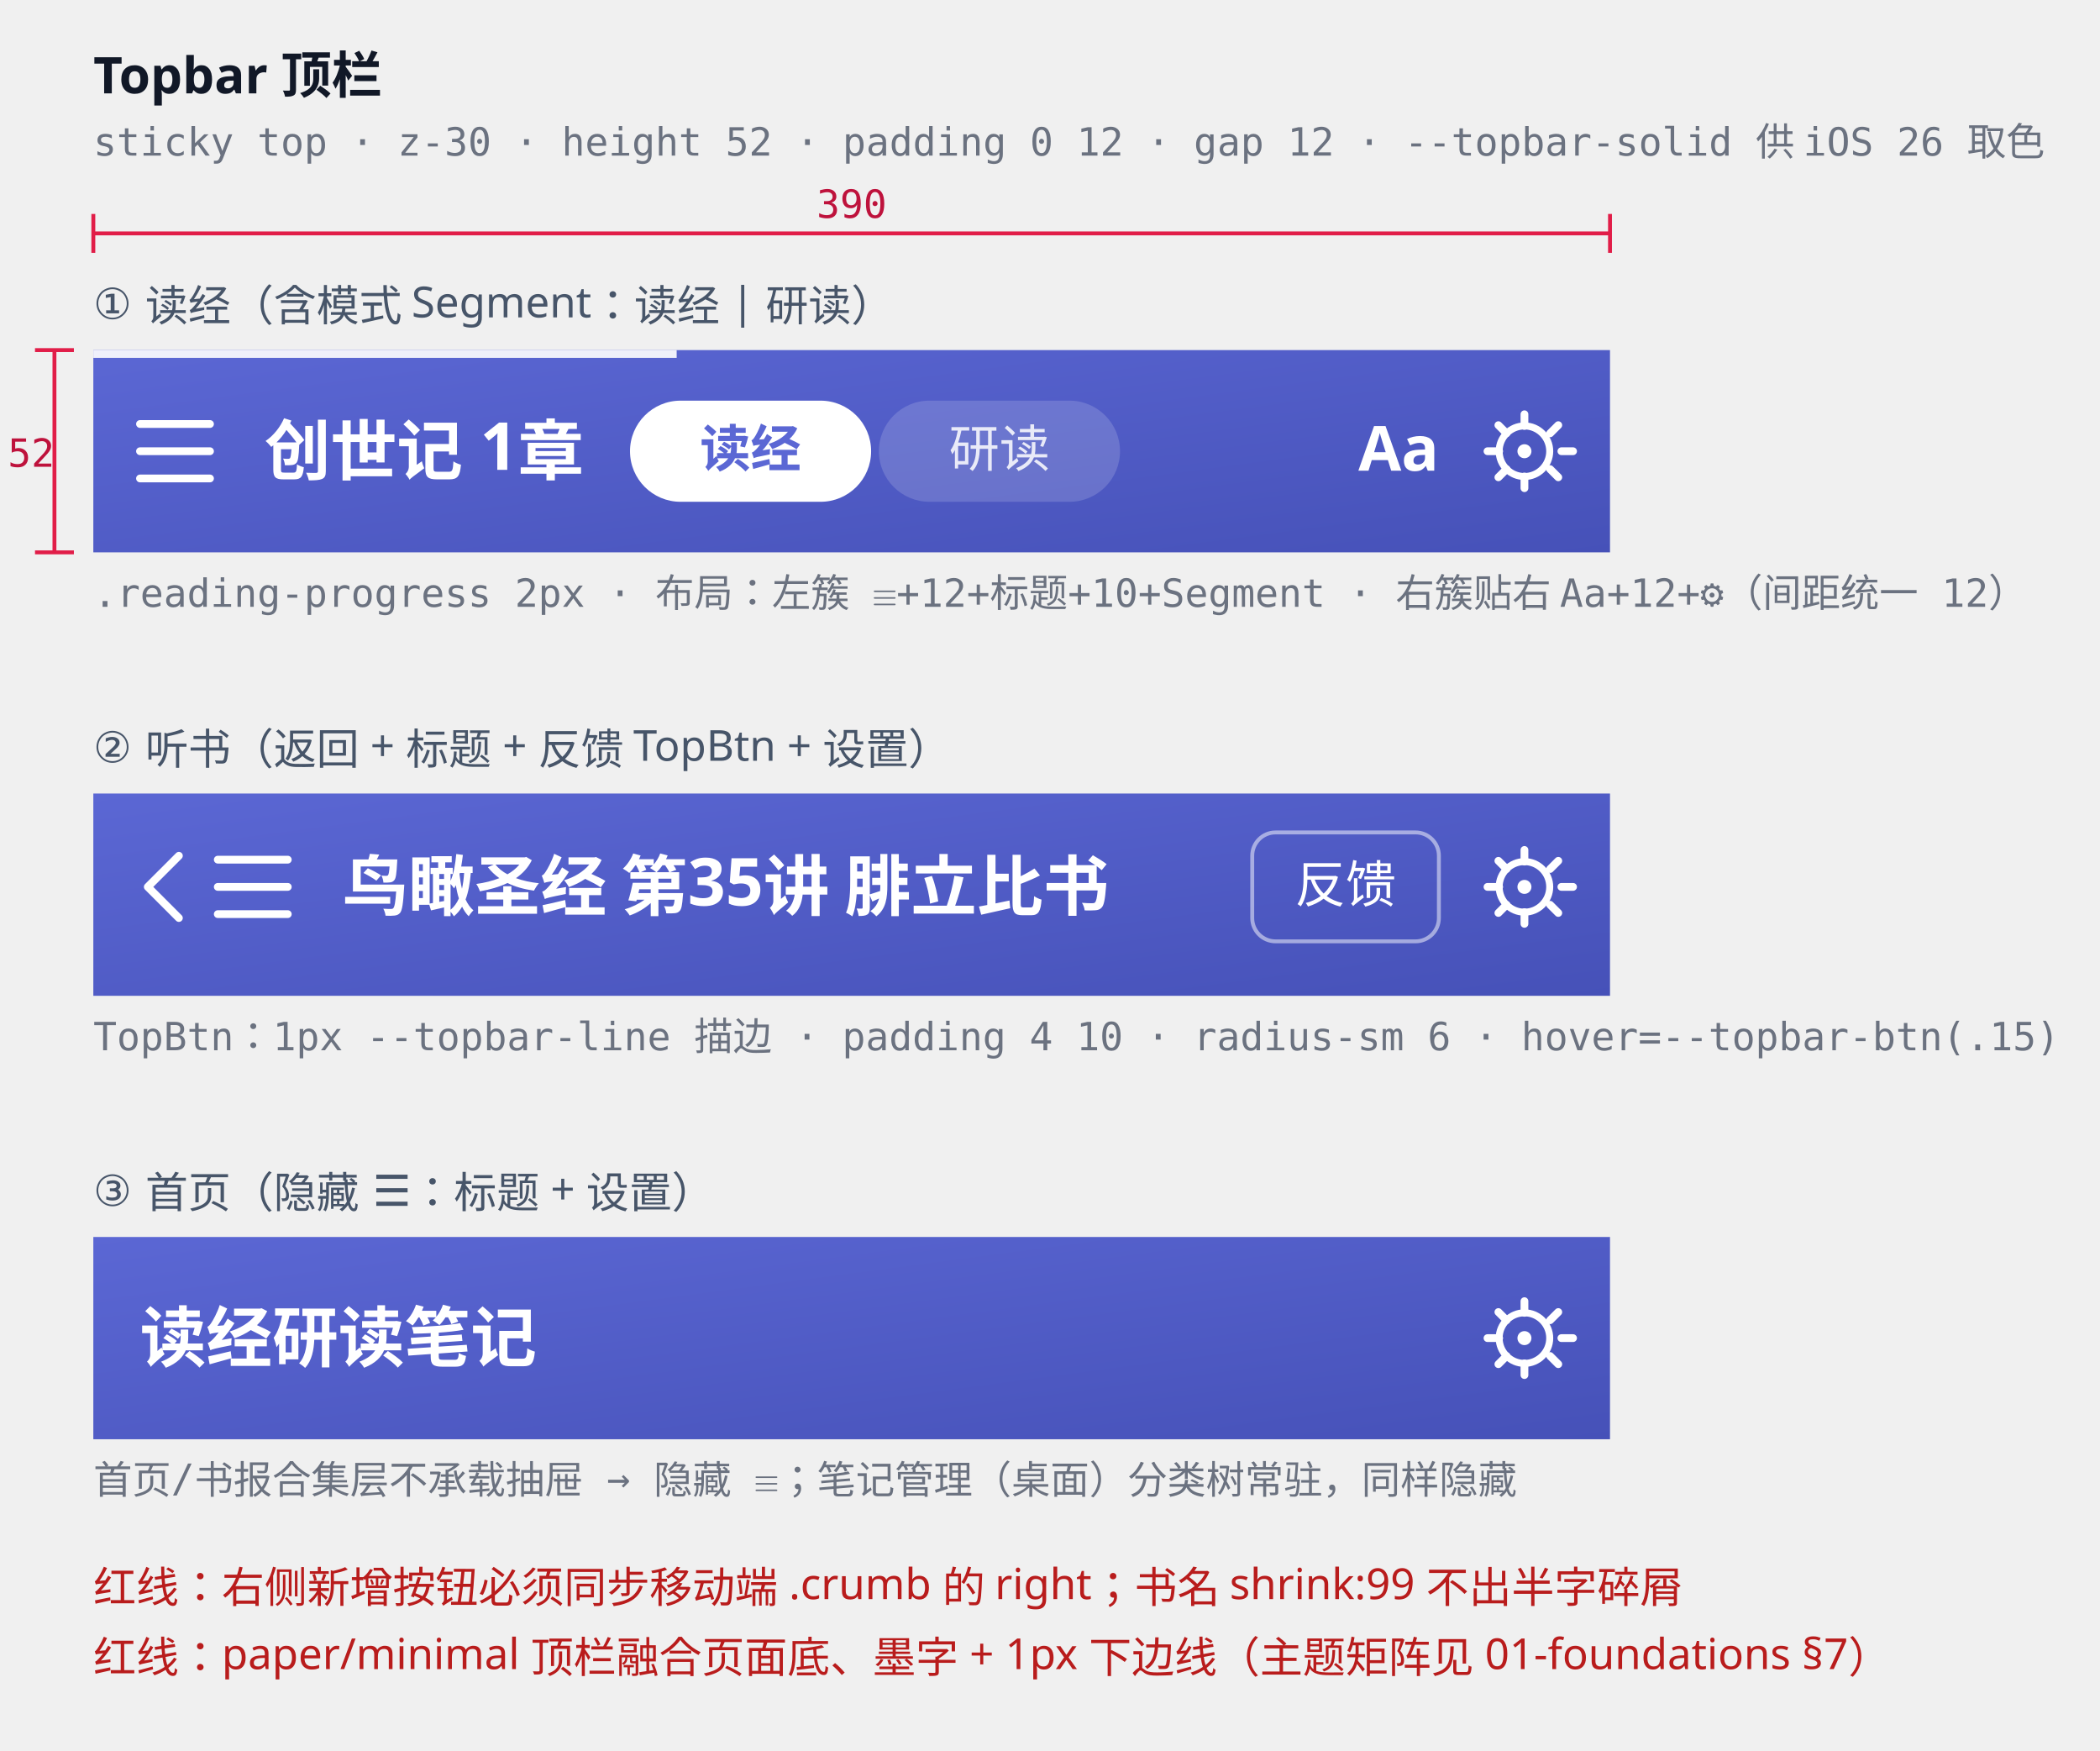
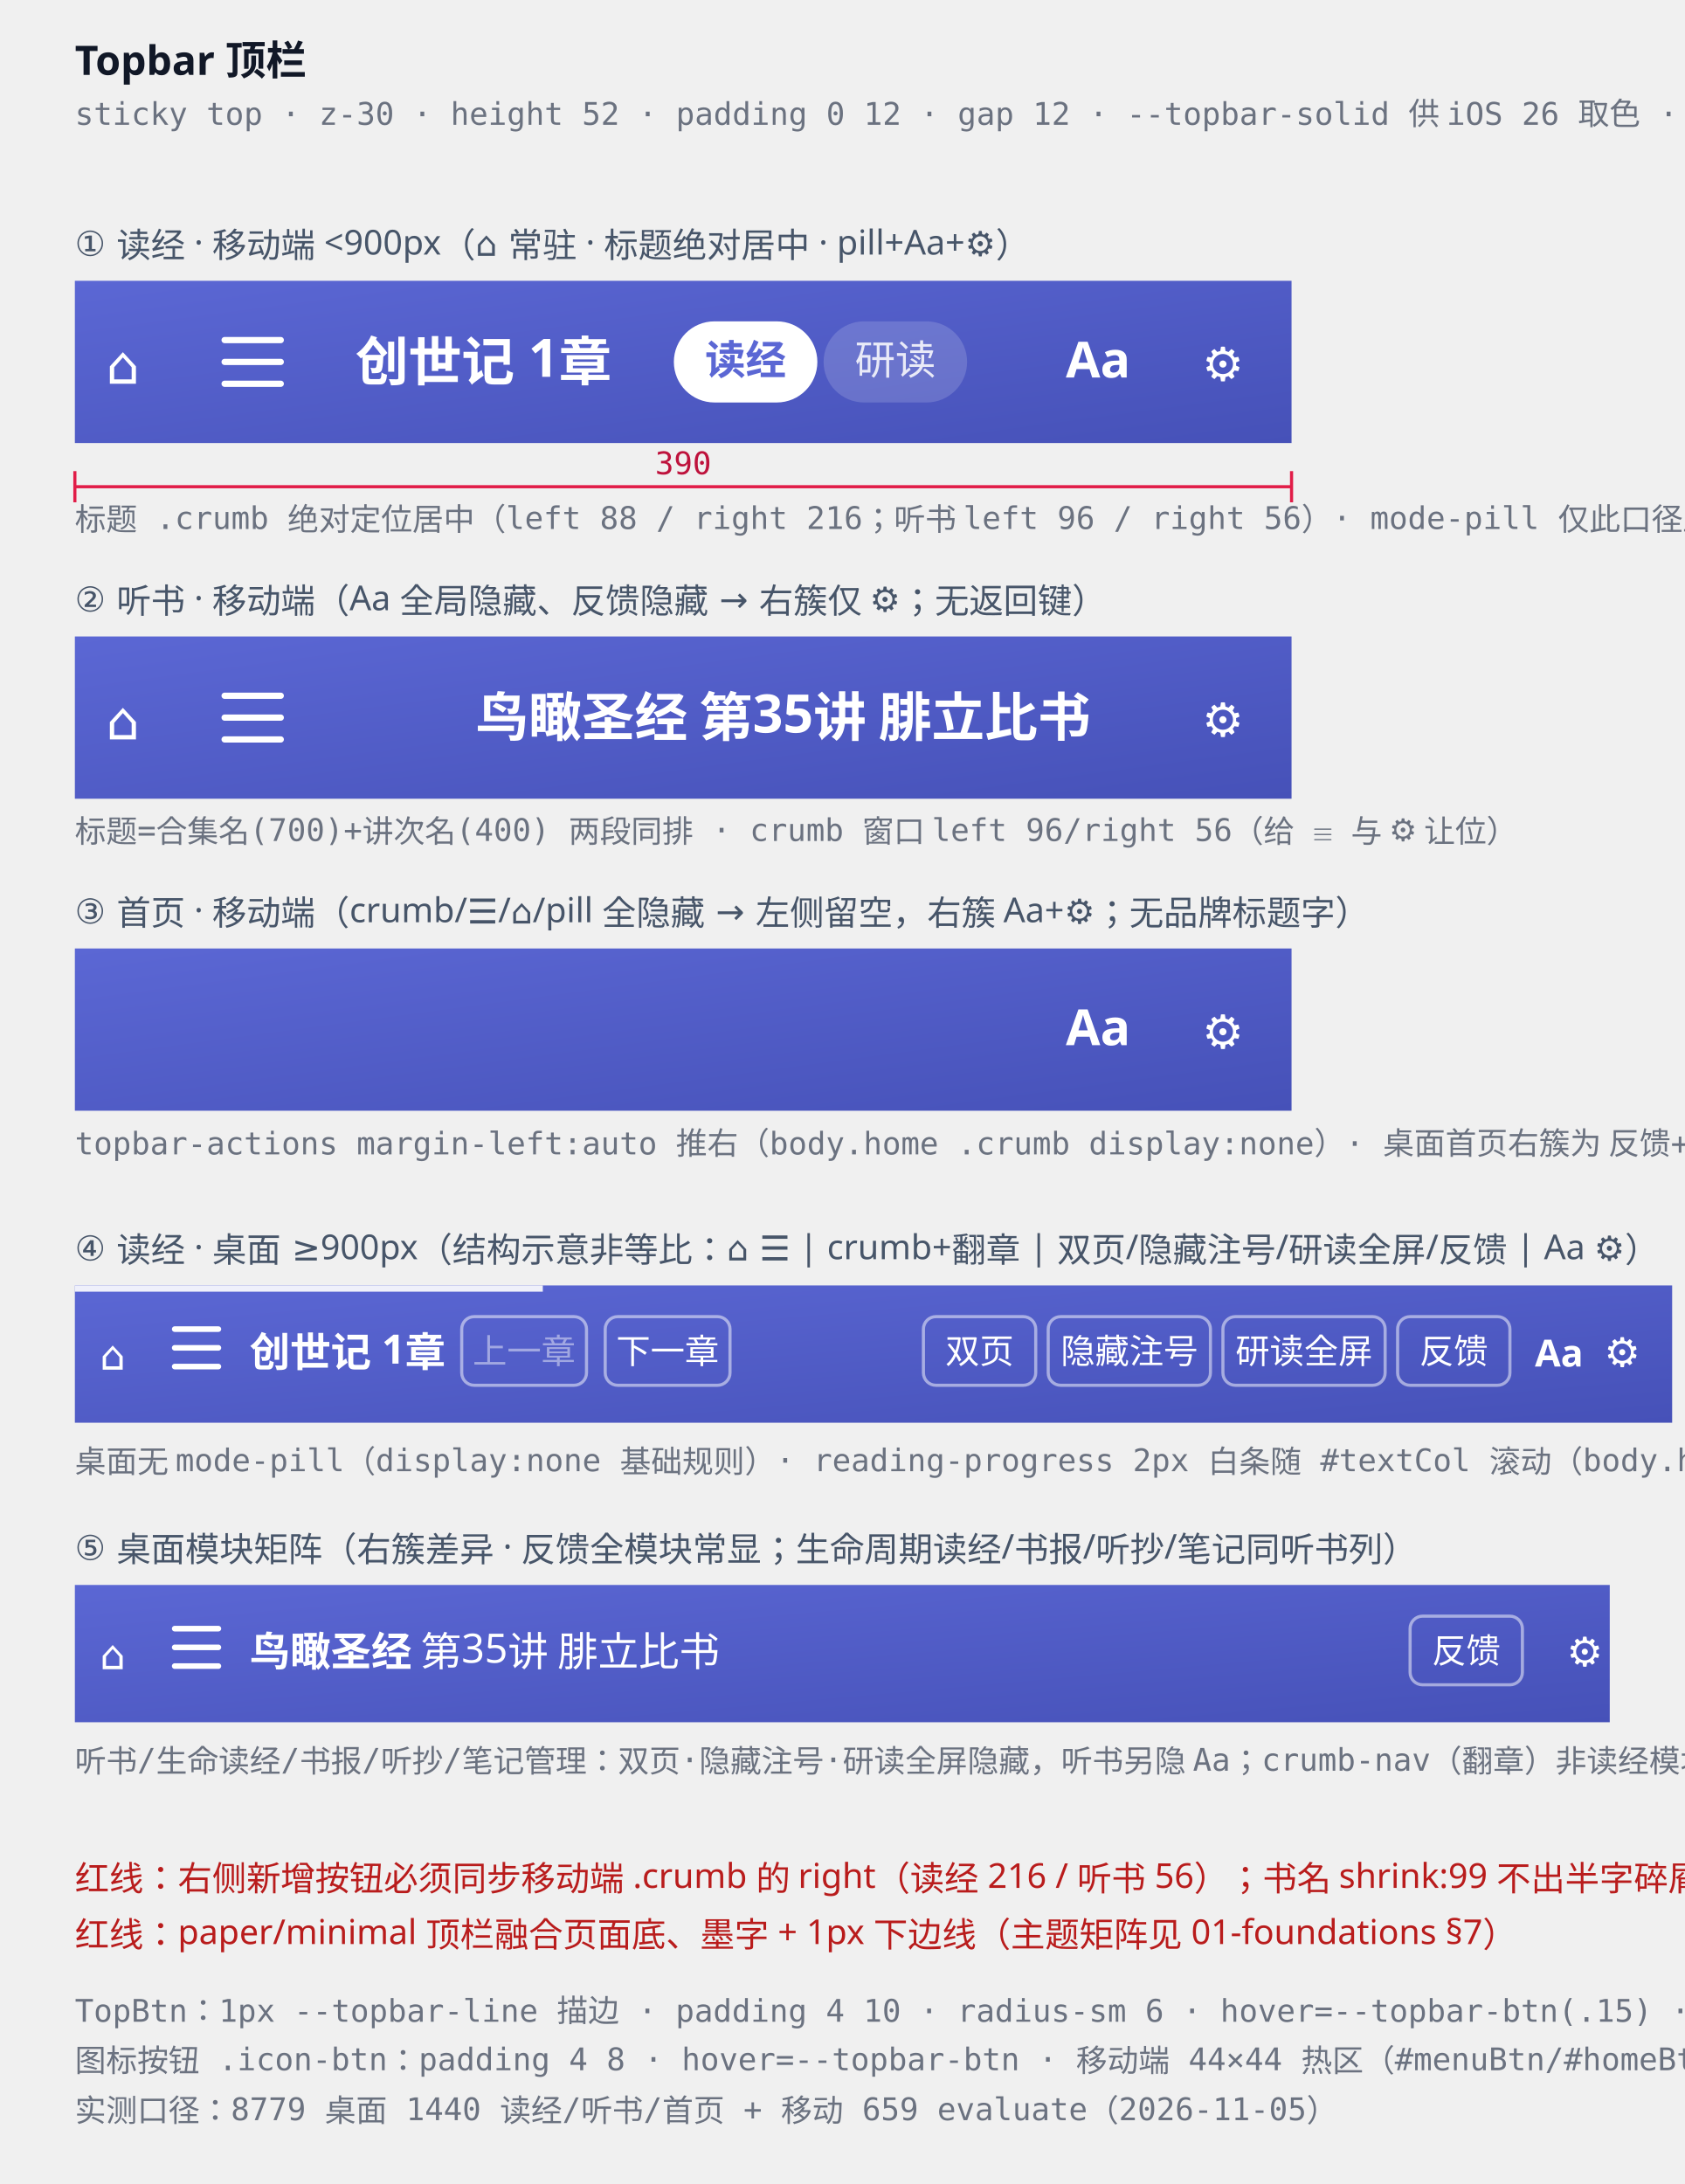
- <svg xmlns="http://www.w3.org/2000/svg" width="540" height="450" viewBox="0 0 540 450">
+ <svg xmlns="http://www.w3.org/2000/svg" width="540" height="700" viewBox="0 0 540 700">
  <defs>
    <linearGradient id="tg" x1="0" y1="0" x2="1" y2="1">
      <stop offset="0" stop-color="#5B67D4" />
      <stop offset="1" stop-color="#4651B8" />
    </linearGradient>
  </defs>
  <style>
    .t{font-family:'PingFang SC','Microsoft YaHei','Noto Sans SC',sans-serif;}
    .m{font-family:Consolas,Menlo,monospace;font-size:10px;fill:#be123c;}
    .dim{stroke:#e11d48;stroke-width:1;fill:none;}
    .cap{font-family:'PingFang SC',sans-serif;font-size:11px;fill:#475569;}
    .nt{font-family:Consolas,Menlo,monospace;font-size:10px;fill:#6b7280;}
    .rl{font-family:'PingFang SC',sans-serif;font-size:11px;fill:#b91c1c;}
    .hd{font-family:'PingFang SC',sans-serif;font-size:13px;font-weight:700;fill:#111827;}
+     .tb{fill:url(#tg);}
+     .w{fill:#fff;}
  </style>
  <text class="hd" x="24" y="24">Topbar 顶栏</text>
-   <text class="nt" x="24" y="40">sticky top · z-30 · height 52 · padding 0 12 · gap 12 · --topbar-solid 供 iOS 26 取色</text>
-   <g class="dim">
-     <line x1="24" y1="60" x2="414" y2="60" />
-     <line x1="24" y1="55" x2="24" y2="65" />
-     <line x1="414" y1="55" x2="414" y2="65" />
+   <text class="nt" x="24" y="40">sticky top · z-30 · height 52 · padding 0 12 · gap 12 · --topbar-solid 供 iOS 26 取色 · 2026-11-05 按 8779 实测重绘（桌面+移动双口径）</text>
+   <g id="v1-reading-mobile">
+     <text class="cap" x="24" y="82">① 读经 · 移动端 &lt;900px（⌂ 常驻 · 标题绝对居中 · pill+Aa+⚙️）</text>
+     <rect class="tb" x="24" y="90" width="390" height="52" />
+     <text class="t" x="34" y="123" font-size="17" fill="#fff">⌂</text>
+     <path d="M72 109h18M72 116h18M72 123h18" stroke="#fff" stroke-width="2" stroke-linecap="round" fill="none" />
+     <text class="t" x="155" y="122" font-size="17" font-weight="600" fill="#fff" text-anchor="middle">创世记 1章</text>
+     <rect x="216" y="103" width="46" height="26" rx="13" fill="#fff" />
+     <text class="t" x="239" y="120" font-size="13" font-weight="700" fill="#5B67D4" text-anchor="middle">读经</text>
+     <rect x="264" y="103" width="46" height="26" rx="13" fill="rgba(255,255,255,.16)" />
+     <text class="t" x="287" y="120" font-size="13" fill="rgba(255,255,255,.85)" text-anchor="middle">研读</text>
+     <text class="t" x="352" y="121" font-size="16" font-weight="600" fill="#fff" text-anchor="middle">Aa</text>
+     <text class="t" x="392" y="122" font-size="15" fill="#fff" text-anchor="middle">⚙️</text>
+     <g class="dim">
+       <line x1="24" y1="156" x2="414" y2="156" />
+       <line x1="24" y1="151" x2="24" y2="161" />
+       <line x1="414" y1="151" x2="414" y2="161" />
+     </g>
+     <text class="m" x="219" y="152" text-anchor="middle">390</text>
+     <text class="nt" x="24" y="170">标题 .crumb 绝对定位居中（left 88 / right 216；听书 left 96 / right 56）· mode-pill 仅此口径显示 · 双页/隐藏注号/研读全屏/反馈均隐藏</text>
  </g>
-   <text class="m" x="219" y="56" text-anchor="middle">390</text>
-   <g id="v1-reading">
-     <text class="cap" x="24" y="82">① 读经（含模式 Segment：读经 | 研读）</text>
-     <rect x="24" y="90" width="390" height="52" fill="url(#tg)" />
-     <rect x="24" y="90" width="150" height="2" fill="#fff" opacity=".9" />
-     <path d="M36 109h18M36 116h18M36 123h18" stroke="#fff" stroke-width="2" stroke-linecap="round" fill="none" />
-     <text class="t" x="68" y="122" font-size="17" font-weight="600" fill="#fff">创世记 1章</text>
-     <rect x="162" y="103" width="62" height="26" rx="13" fill="#fff" />
-     <text class="t" x="193" y="120" font-size="13" font-weight="700" fill="#5B67D4" text-anchor="middle">读经</text>
-     <rect x="226" y="103" width="62" height="26" rx="13" fill="rgba(255,255,255,.16)" />
-     <text class="t" x="257" y="120" font-size="13" fill="rgba(255,255,255,.85)" text-anchor="middle">研读</text>
-     <text class="t" x="370" y="121" font-size="16" font-weight="600" fill="#fff" text-anchor="end">Aa</text>
-     <circle cx="392" cy="116" r="6.5" stroke="#fff" stroke-width="1.8" fill="none" />
-     <path d="M392 106.5v3M392 122.5v3M382.5 116h3M401.5 116h3M385.3 109.3l2.1 2.1M398.6 120.6l2.1 2.1M385.3 122.7l2.1-2.1M398.6 111.4l2.1-2.1" stroke="#fff" stroke-width="2" stroke-linecap="round" fill="none" />
-     <circle cx="392" cy="116" r="1.8" fill="#fff" />
+   <g id="v2-audio-mobile">
+     <text class="cap" x="24" y="196">② 听书 · 移动端（Aa 全局隐藏、反馈隐藏 → 右簇仅 ⚙️；无返回键）</text>
+     <rect class="tb" x="24" y="204" width="390" height="52" />
+     <text class="t" x="34" y="237" font-size="17" fill="#fff">⌂</text>
+     <path d="M72 223h18M72 230h18M72 237h18" stroke="#fff" stroke-width="2" stroke-linecap="round" fill="none" />
+     <text class="t" x="251" y="236" font-size="17" font-weight="600" fill="#fff" text-anchor="middle">
+       <tspan font-weight="700">鸟瞰圣经</tspan> 第35讲 腓立比书</text>
+     <text class="t" x="392" y="236" font-size="15" fill="#fff" text-anchor="middle">⚙️</text>
+     <text class="nt" x="24" y="270">标题=合集名(700)+讲次名(400) 两段同排 · crumb 窗口 left 96/right 56（给 ☰ 与 ⚙️ 让位）</text>
  </g>
-   <g class="dim">
-     <line x1="14" y1="90" x2="14" y2="142" />
-     <line x1="9" y1="90" x2="19" y2="90" />
-     <line x1="9" y1="142" x2="19" y2="142" />
+   <g id="v3-home-mobile">
+     <text class="cap" x="24" y="296">③ 首页 · 移动端（crumb/☰/⌂/pill 全隐藏 → 左侧留空，右簇 Aa+⚙️；无品牌标题字）</text>
+     <rect class="tb" x="24" y="304" width="390" height="52" />
+     <text class="t" x="352" y="335" font-size="16" font-weight="600" fill="#fff" text-anchor="middle">Aa</text>
+     <text class="t" x="392" y="336" font-size="15" fill="#fff" text-anchor="middle">⚙️</text>
+     <text class="nt" x="24" y="370">topbar-actions margin-left:auto 推右（body.home .crumb display:none）· 桌面首页右簇为 反馈+Aa+⚙️（反馈桌面常显）</text>
  </g>
-   <text class="m" x="2" y="120">52</text>
-   <text class="nt" x="24" y="156">.reading-progress 2px · 布局：左簇 ☰+12+标题+10+Segment · 右簇贴右 Aa+12+⚙（间距统一 12）</text>
-   <g id="v2-audio">
-     <text class="cap" x="24" y="196">② 听书（返回 + 标题 + 反馈 TopBtn + 设置）</text>
-     <rect x="24" y="204" width="390" height="52" fill="url(#tg)" />
-     <polyline points="46,220 38,228 46,236" stroke="#fff" stroke-width="2" fill="none" stroke-linecap="round" stroke-linejoin="round" />
-     <path d="M56 221h18M56 228h18M56 235h18" stroke="#fff" stroke-width="2" stroke-linecap="round" fill="none" />
-     <text class="t" x="88" y="234" font-size="17" font-weight="600" fill="#fff">鸟瞰圣经 第35讲 腓立比书</text>
-     <rect x="322" y="214" width="48" height="28" rx="6" stroke="rgba(255,255,255,.5)" fill="none" />
-     <text class="t" x="346" y="232" font-size="13" fill="#fff" text-anchor="middle">反馈</text>
-     <circle cx="392" cy="228" r="6.5" stroke="#fff" stroke-width="1.8" fill="none" />
-     <path d="M392 218.5v3M392 234.5v3M382.5 228h3M401.5 228h3M385.3 221.3l2.1 2.1M398.6 232.6l2.1 2.1M385.3 234.7l2.1-2.1M398.6 223.4l2.1-2.1" stroke="#fff" stroke-width="2" stroke-linecap="round" fill="none" />
-     <circle cx="392" cy="228" r="1.8" fill="#fff" />
-     <text class="nt" x="24" y="270">TopBtn：1px --topbar-line 描边 · padding 4 10 · radius-sm 6 · hover=--topbar-btn(.15)</text>
+   <g id="v4-reading-desktop">
+     <text class="cap" x="24" y="404">④ 读经 · 桌面 ≥900px（结构示意非等比：⌂ ☰ | crumb+翻章 | 双页/隐藏注号/研读全屏/反馈 | Aa ⚙️）</text>
+     <rect class="tb" x="24" y="412" width="512" height="44" />
+     <rect x="24" y="412" width="150" height="2" fill="#fff" opacity=".9" />
+     <text class="t" x="32" y="439" font-size="13" fill="#fff">⌂</text>
+     <path d="M56 426h14M56 432h14M56 438h14" stroke="#fff" stroke-width="1.8" stroke-linecap="round" fill="none" />
+     <text class="t" x="80" y="438" font-size="13" font-weight="600" fill="#fff">创世记 1章</text>
+     <rect x="148" y="422" width="40" height="22" rx="4" stroke="rgba(255,255,255,.5)" fill="none" />
+     <text class="t" x="168" y="437" font-size="11" fill="#fff" opacity=".45" text-anchor="middle">上一章</text>
+     <rect x="194" y="422" width="40" height="22" rx="4" stroke="rgba(255,255,255,.5)" fill="none" />
+     <text class="t" x="214" y="437" font-size="11" fill="#fff" text-anchor="middle">下一章</text>
+     <rect x="296" y="422" width="36" height="22" rx="4" stroke="rgba(255,255,255,.5)" fill="none" />
+     <text class="t" x="314" y="437" font-size="11" fill="#fff" text-anchor="middle">双页</text>
+     <rect x="336" y="422" width="52" height="22" rx="4" stroke="rgba(255,255,255,.5)" fill="none" />
+     <text class="t" x="362" y="437" font-size="11" fill="#fff" text-anchor="middle">隐藏注号</text>
+     <rect x="392" y="422" width="52" height="22" rx="4" stroke="rgba(255,255,255,.5)" fill="none" />
+     <text class="t" x="418" y="437" font-size="11" fill="#fff" text-anchor="middle">研读全屏</text>
+     <rect x="448" y="422" width="36" height="22" rx="4" stroke="rgba(255,255,255,.5)" fill="none" />
+     <text class="t" x="466" y="437" font-size="11" fill="#fff" text-anchor="middle">反馈</text>
+     <text class="t" x="486" y="438" font-size="12" font-weight="600" fill="#fff"> </text>
+     <text class="t" x="492" y="438" font-size="12" font-weight="600" fill="#fff">Aa</text>
+     <text class="t" x="520" y="438" font-size="13" fill="#fff" text-anchor="middle">⚙️</text>
+     <text class="nt" x="24" y="472">桌面无 mode-pill（display:none 基础规则）· reading-progress 2px 白条随 #textCol 滚动（body.home 隐藏）· ⚙️ 为 emoji 字符</text>
  </g>
-   <g id="v3-home">
-     <text class="cap" x="24" y="310">③ 首页（隐藏 ☰：标题 + 设置）</text>
-     <rect x="24" y="318" width="390" height="52" fill="url(#tg)" />
-     <text class="t" x="36" y="350" font-size="17" font-weight="600" fill="#fff">读经研读笔记</text>
-     <circle cx="392" cy="344" r="6.5" stroke="#fff" stroke-width="1.8" fill="none" />
-     <path d="M392 334.5v3M392 350.5v3M382.5 344h3M401.5 344h3M385.3 337.3l2.1 2.1M398.6 348.6l2.1 2.1M385.3 350.7l2.1-2.1M398.6 339.4l2.1-2.1" stroke="#fff" stroke-width="2" stroke-linecap="round" fill="none" />
-     <circle cx="392" cy="344" r="1.8" fill="#fff" />
-     <text class="nt" x="24" y="384">首页/书报合集层不承载抽屉 → 隐藏 ☰；笔记管理（桌面）分类树常驻，同样隐藏</text>
+   <g id="v5-modules-desktop">
+     <text class="cap" x="24" y="500">⑤ 桌面模块矩阵（右簇差异 · 反馈全模块常显；生命周期读经/书报/听抄/笔记同听书列）</text>
+     <rect class="tb" x="24" y="508" width="492" height="44" />
+     <text class="t" x="32" y="535" font-size="13" fill="#fff">⌂</text>
+     <path d="M56 522h14M56 528h14M56 534h14" stroke="#fff" stroke-width="1.8" stroke-linecap="round" fill="none" />
+     <text class="t" x="80" y="534" font-size="13" fill="#fff">
+       <tspan font-weight="700">鸟瞰圣经</tspan> 第35讲 腓立比书</text>
+     <rect x="452" y="518" width="36" height="22" rx="4" stroke="rgba(255,255,255,.5)" fill="none" />
+     <text class="t" x="470" y="533" font-size="11" fill="#fff" text-anchor="middle">反馈</text>
+     <text class="t" x="508" y="534" font-size="13" fill="#fff" text-anchor="middle">⚙️</text>
+     <text class="nt" x="24" y="568">听书/生命读经/书报/听抄/笔记管理：双页·隐藏注号·研读全屏隐藏，听书另隐 Aa；crumb-nav（翻章）非读经模块隐藏 · 无返回键元素（spec 旧稿 ‹ 为误画）</text>
  </g>
-   <text class="rl" x="24" y="412">红线：右侧新增按钮必须同步移动端 .crumb 的 right；书名 shrink:99 不出半字碎屑</text>
-   <text class="rl" x="24" y="430">红线：paper/minimal 顶栏融合页面底、墨字 + 1px 下边线（主题矩阵见 01-foundations §7）</text>
+   <text class="rl" x="24" y="606">红线：右侧新增按钮必须同步移动端 .crumb 的 right（读经 216 / 听书 56）；书名 shrink:99 不出半字碎屑</text>
+   <text class="rl" x="24" y="624">红线：paper/minimal 顶栏融合页面底、墨字 + 1px 下边线（主题矩阵见 01-foundations §7）</text>
+   <text class="nt" x="24" y="648">TopBtn：1px --topbar-line 描边 · padding 4 10 · radius-sm 6 · hover=--topbar-btn(.15) · active=.25</text>
+   <text class="nt" x="24" y="664">图标按钮 .icon-btn：padding 4 8 · hover=--topbar-btn · 移动端 44×44 热区（#menuBtn/#homeBtn margin-left -6）</text>
+   <text class="nt" x="24" y="680">实测口径：8779 桌面 1440 读经/听书/首页 + 移动 659 evaluate（2026-11-05）</text>
</svg>
